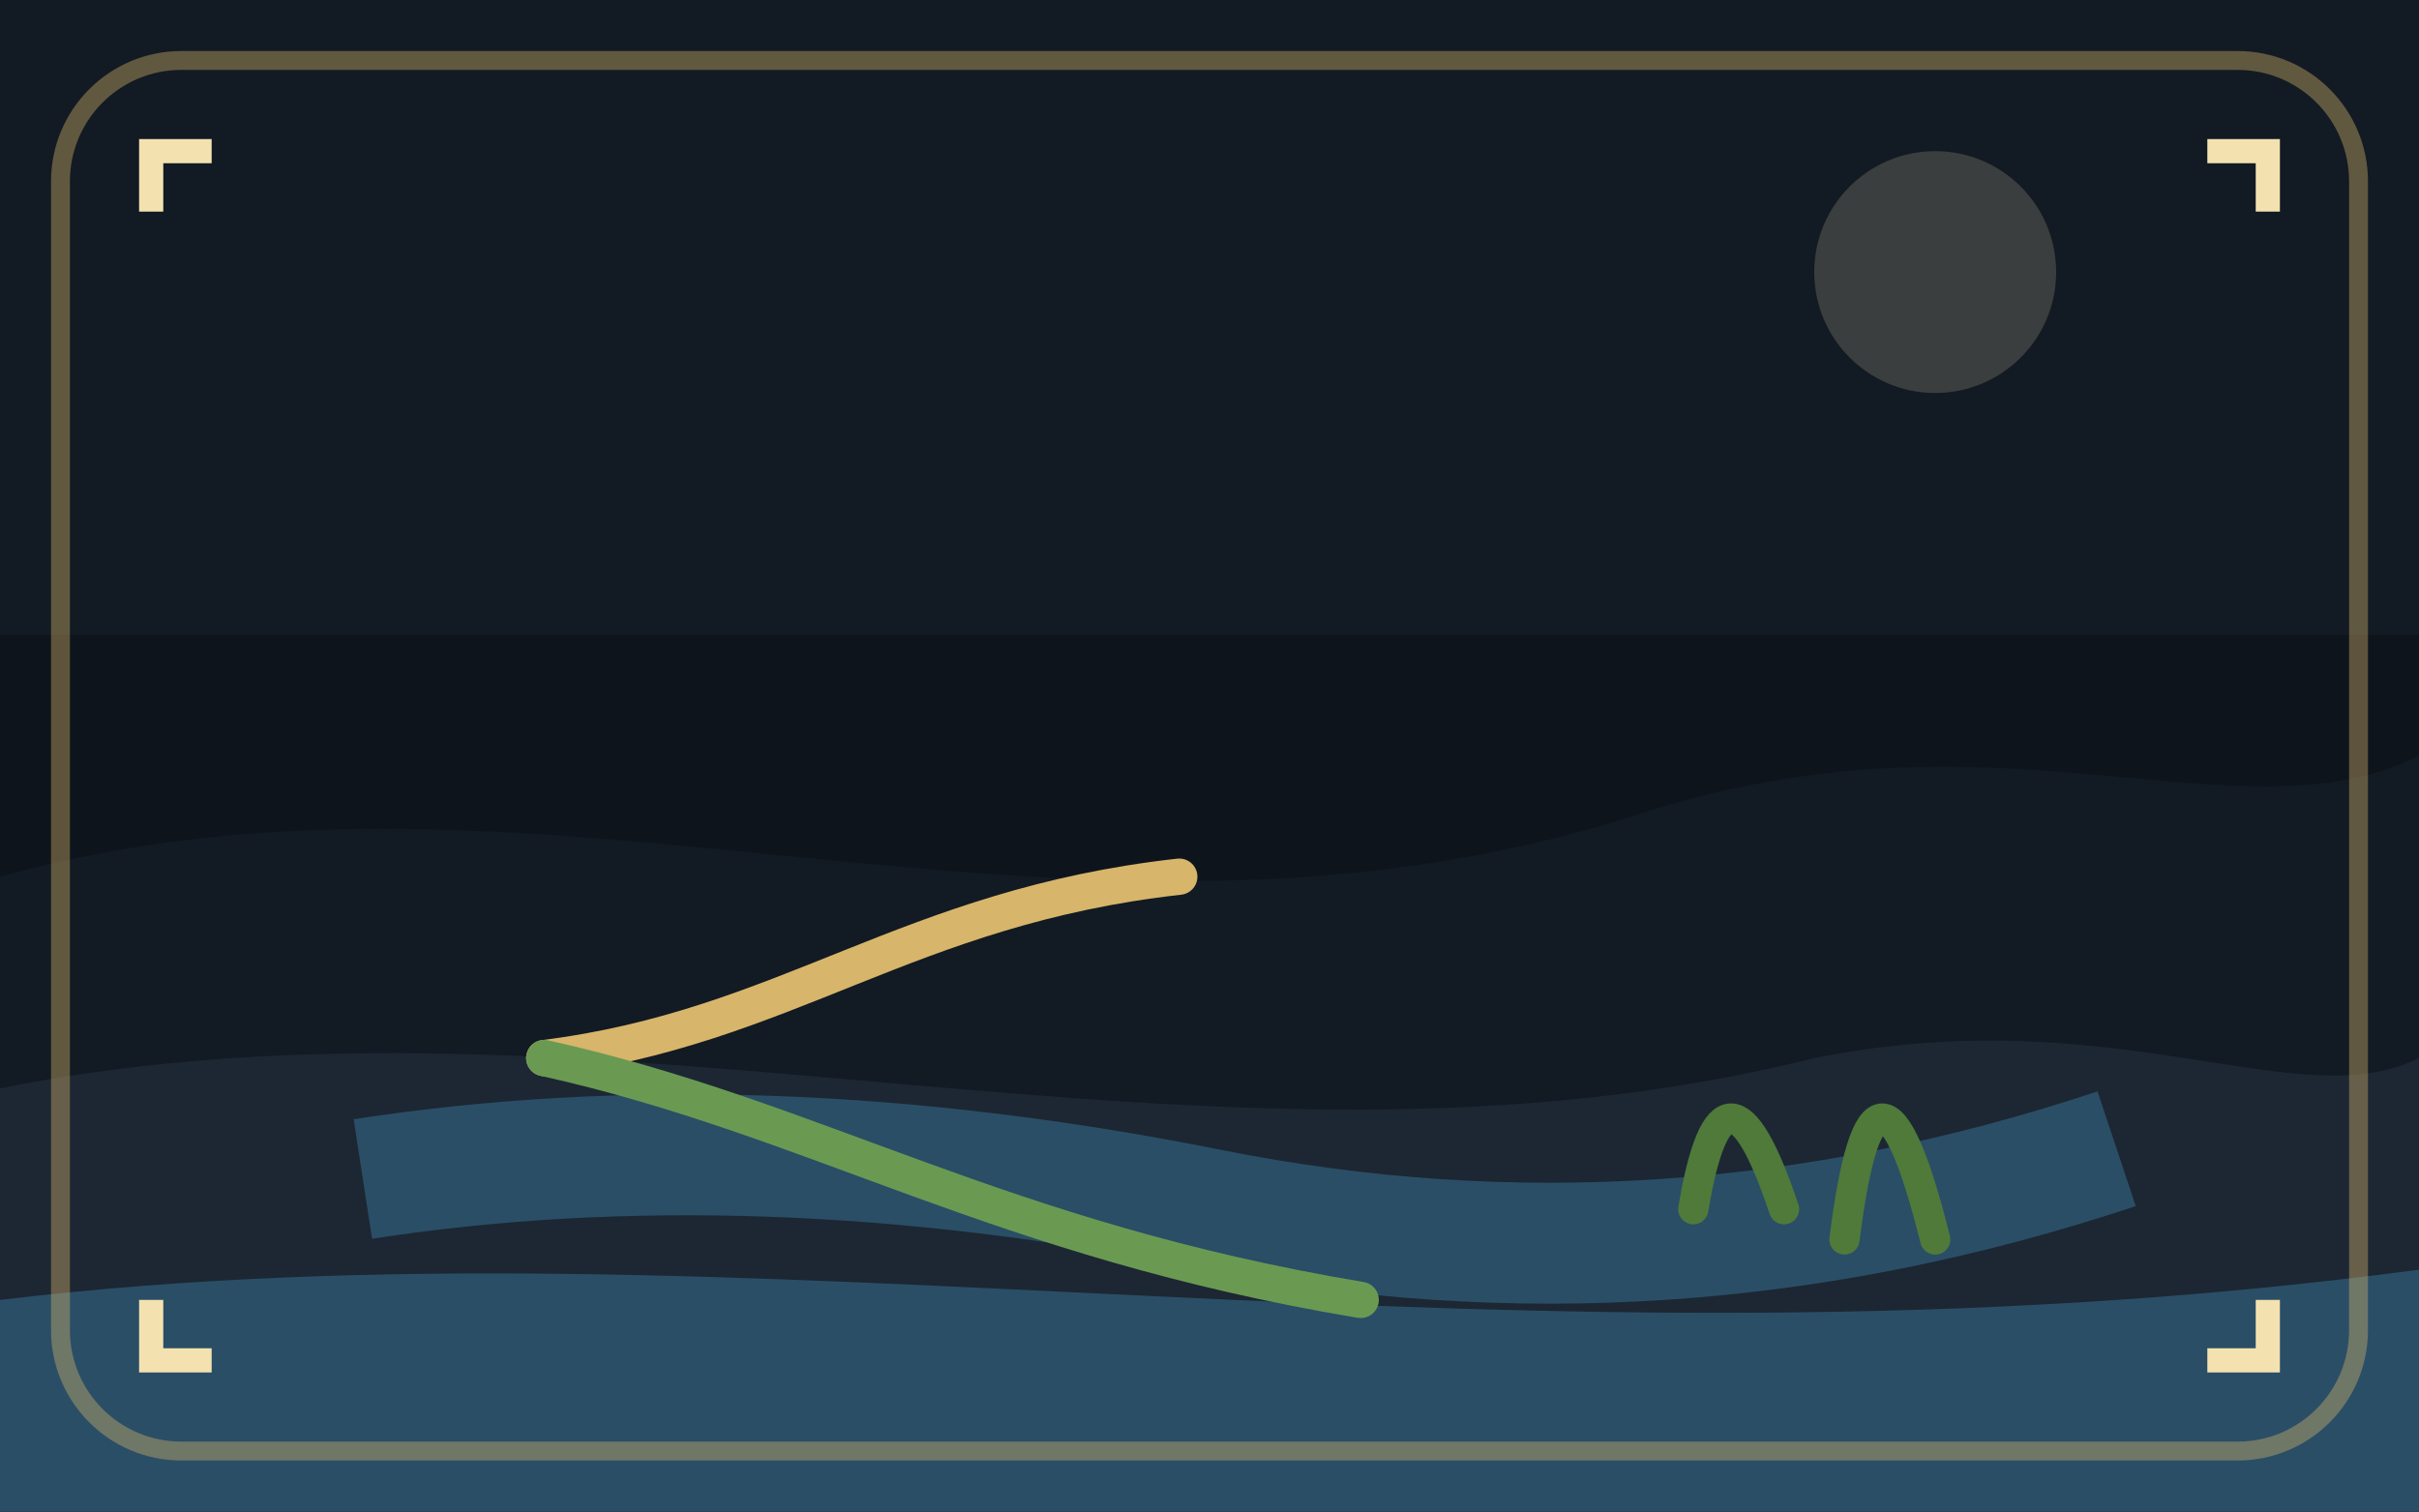
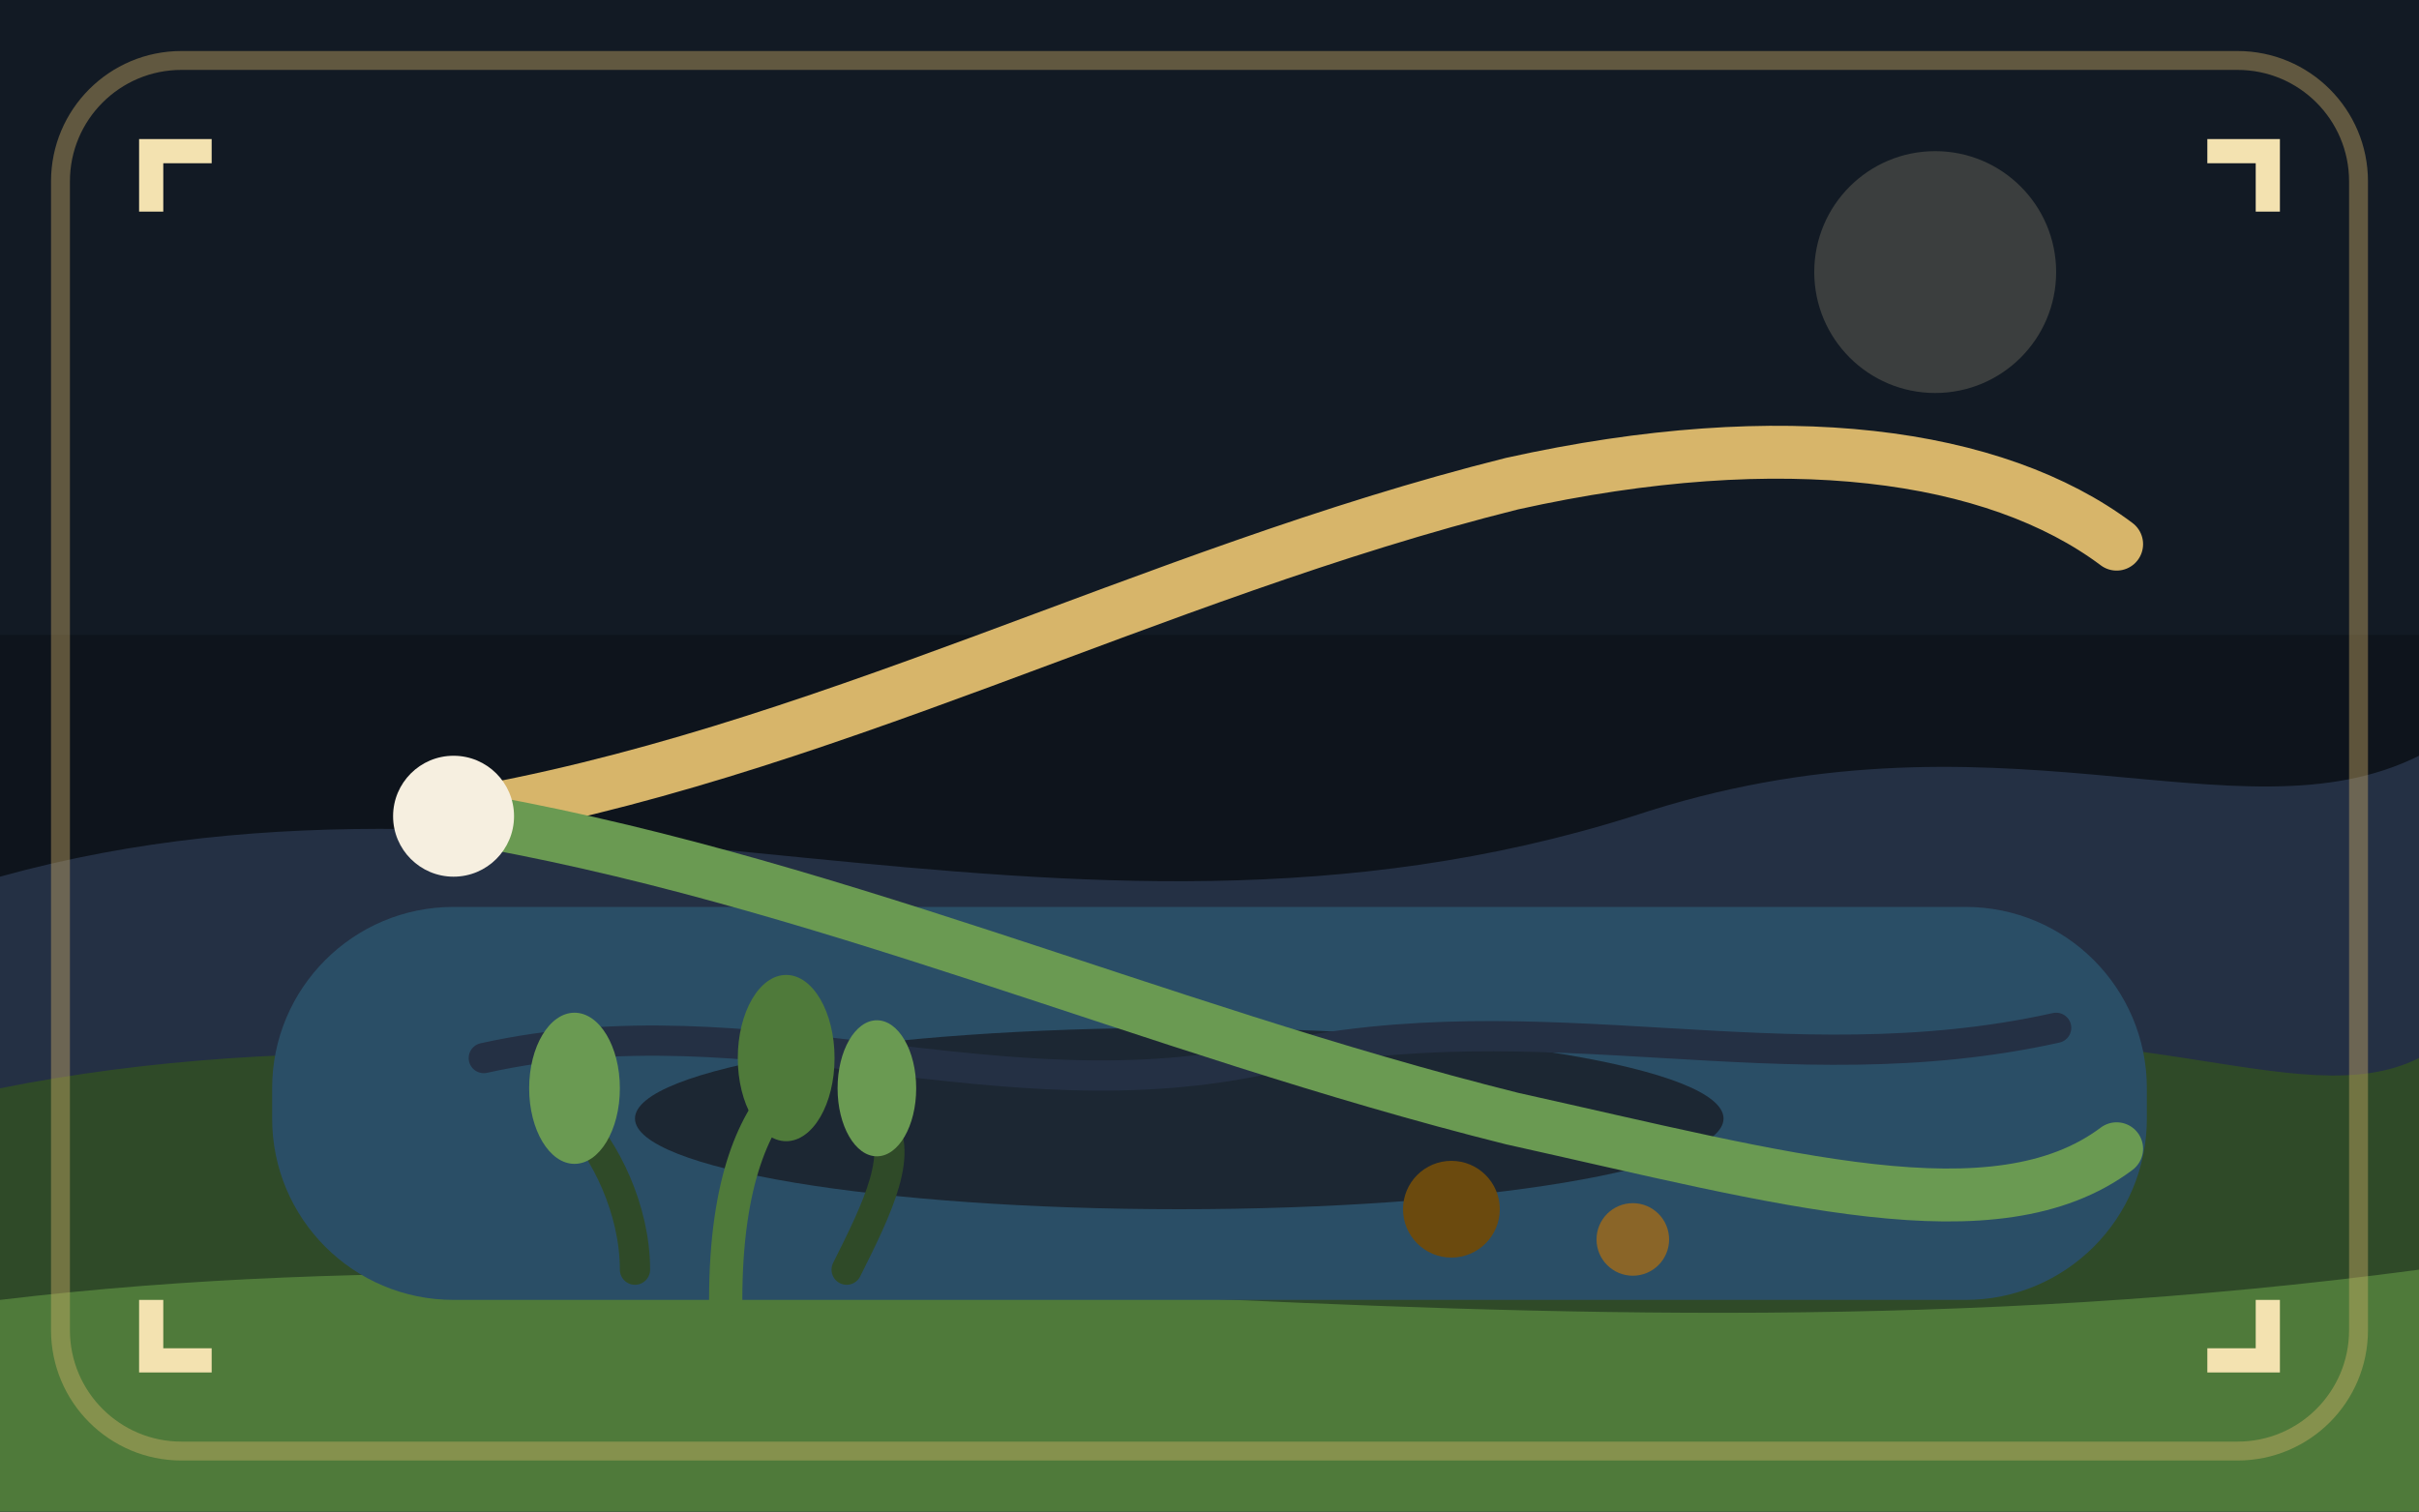
<svg xmlns="http://www.w3.org/2000/svg" viewBox="0 0 160 100">
  <rect width="160" height="100" fill="#0e141c" />
  <rect width="160" height="42" fill="#121a24" />
  <circle cx="128" cy="18" r="8" fill="#f3e2b0" opacity="0.18" />
-   <path d="M0 58 C36 48 70 66 108 54 C132 46 148 56 160 50 V100 H0 Z" fill="#121a24" />
-   <path d="M0 72 C40 64 80 80 120 70 C140 66 152 74 160 70 V100 H0 Z" fill="#1c2733" />
-   <path d="M0 86 C50 80 100 92 160 84 V100 H0 Z" fill="#2a4e66" />
-   <path d="M24 78 Q50 74 80 80 T140 76" fill="none" stroke="#2a4e66" stroke-width="8" />
-   <path d="M36 70 C52 68 60 60 78 58" fill="none" stroke="#d7b56a" stroke-width="2.4" stroke-linecap="round" />
-   <path d="M36 70 C54 74 66 82 90 86" fill="none" stroke="#6a9a52" stroke-width="2.4" stroke-linecap="round" />
-   <path d="M112 80 Q114 68 118 80 M122 82 Q124 66 128 82" fill="none" stroke="#4f7a3a" stroke-width="2" stroke-linecap="round" />
+   <path d="M0 58 C36 48 70 66 108 54 C132 46 148 56 160 50 V100 H0 Z" fill="#243044" />
+   <path d="M0 72 C40 64 80 80 120 70 C140 66 152 74 160 70 V100 H0 Z" fill="#2f4a28" />
+   <path d="M0 86 C50 80 100 92 160 84 V100 H0 Z" fill="#4f7a3a" />
+   <rect x="18" y="60" width="124" height="26" rx="12" fill="#2a4e66" />
+   <ellipse cx="78" cy="74" rx="36" ry="6" fill="#1c2733" />
+   <path d="M32 70 C50 66 66 74 84 70 C102 66 118 72 136 68" fill="none" stroke="#243044" stroke-width="2" stroke-linecap="round" />
+   <path d="M30 54 C54 50 76 38 100 32 C118 28 132 30 140 36" fill="none" stroke="#d7b56a" stroke-width="3.5" stroke-linecap="round" />
+   <path d="M30 54 C54 58 76 68 100 74 C118 78 132 82 140 76" fill="none" stroke="#6a9a52" stroke-width="3.5" stroke-linecap="round" />
+   <circle cx="30" cy="54" r="4" fill="#f6efe0" />
+   <path d="M42 84 C42 80 40 76 38 74" fill="none" stroke="#2f4a28" stroke-width="2" stroke-linecap="round" />
+   <path d="M48 86 C48 78 50 74 52 72" fill="none" stroke="#4f7a3a" stroke-width="2.2" stroke-linecap="round" />
+   <path d="M56 84 C58 80 60 76 58 74" fill="none" stroke="#2f4a28" stroke-width="2" stroke-linecap="round" />
+   <ellipse cx="38" cy="72" rx="3" ry="5" fill="#6a9a52" />
+   <ellipse cx="52" cy="70" rx="3.2" ry="5.5" fill="#4f7a3a" />
+   <ellipse cx="58" cy="72" rx="2.6" ry="4.5" fill="#6a9a52" />
+   <circle cx="96" cy="80" r="3.2" fill="#6b4a0e" />
+   <circle cx="108" cy="82" r="2.4" fill="#8a6528" />
  <rect x="4" y="4" width="152" height="92" rx="8" fill="none" stroke="#d7b56a" stroke-opacity="0.4" stroke-width="1.25" />
  <g fill="none" stroke="#f3e2b0" stroke-width="1.6" stroke-linecap="butt">
    <path d="M10 14 V10 H14" />
    <path d="M146 10 H150 V14" />
    <path d="M10 86 V90 H14" />
    <path d="M150 86 V90 H146" />
  </g>
</svg>
